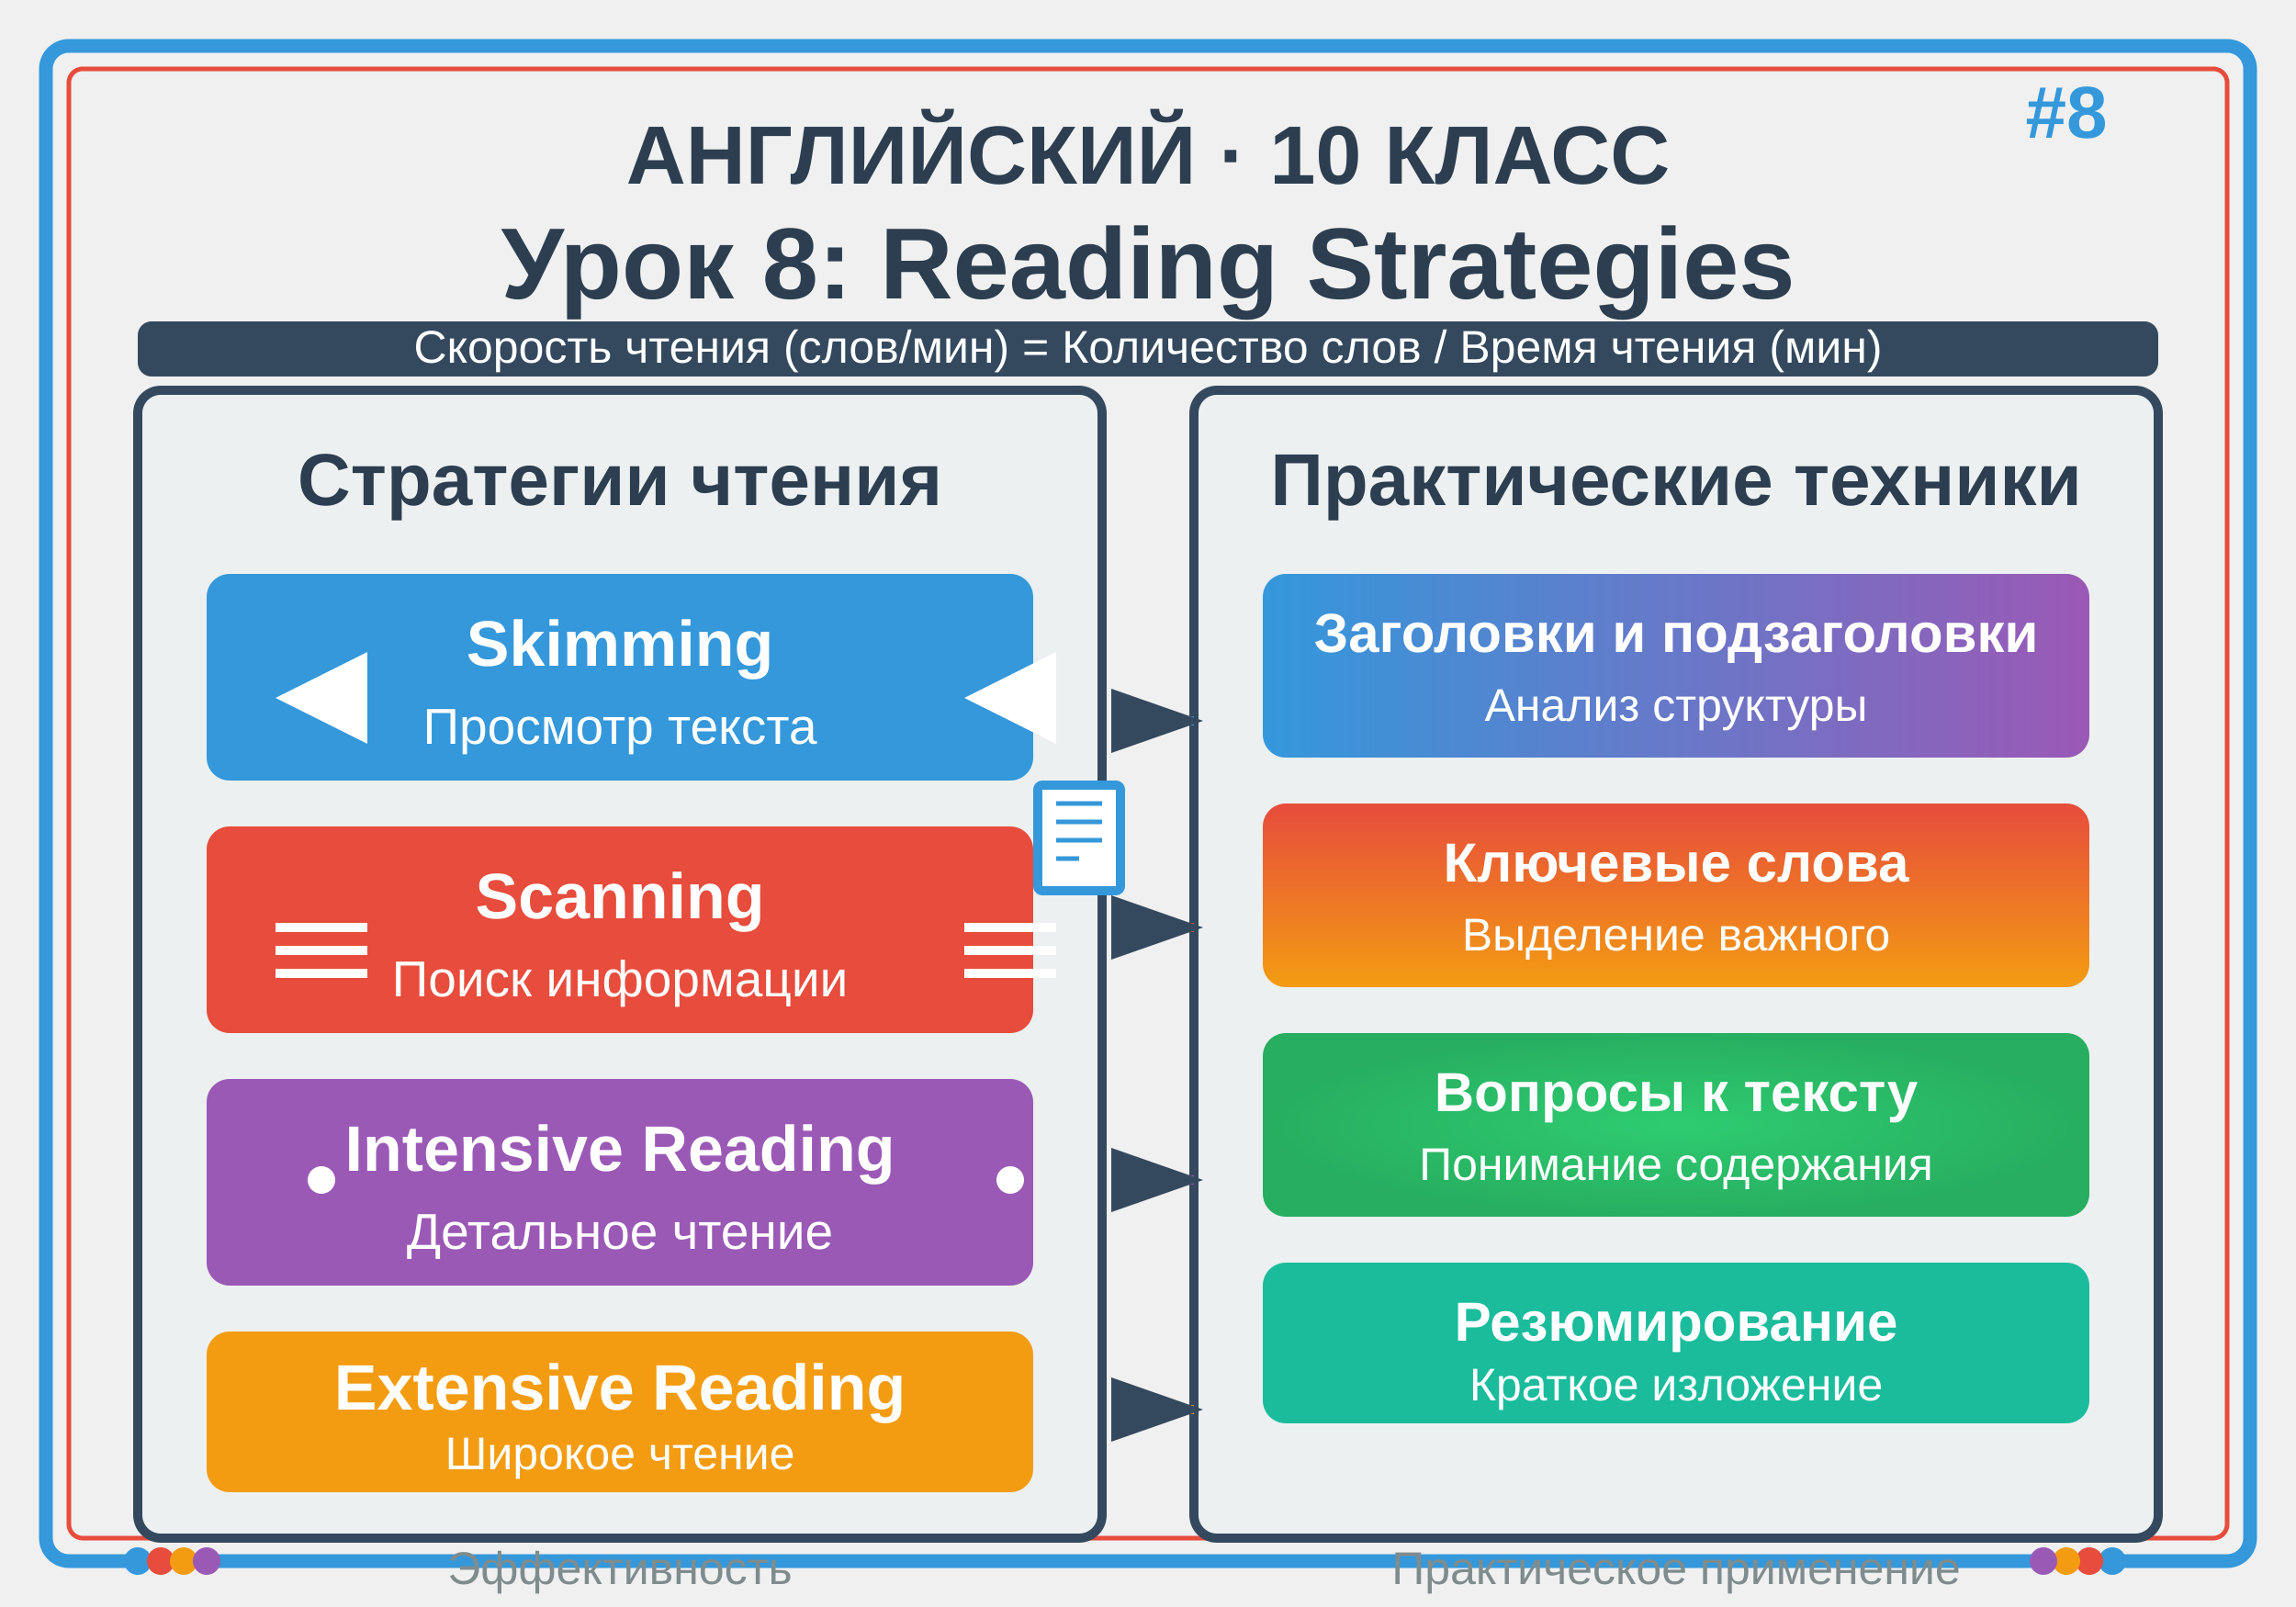
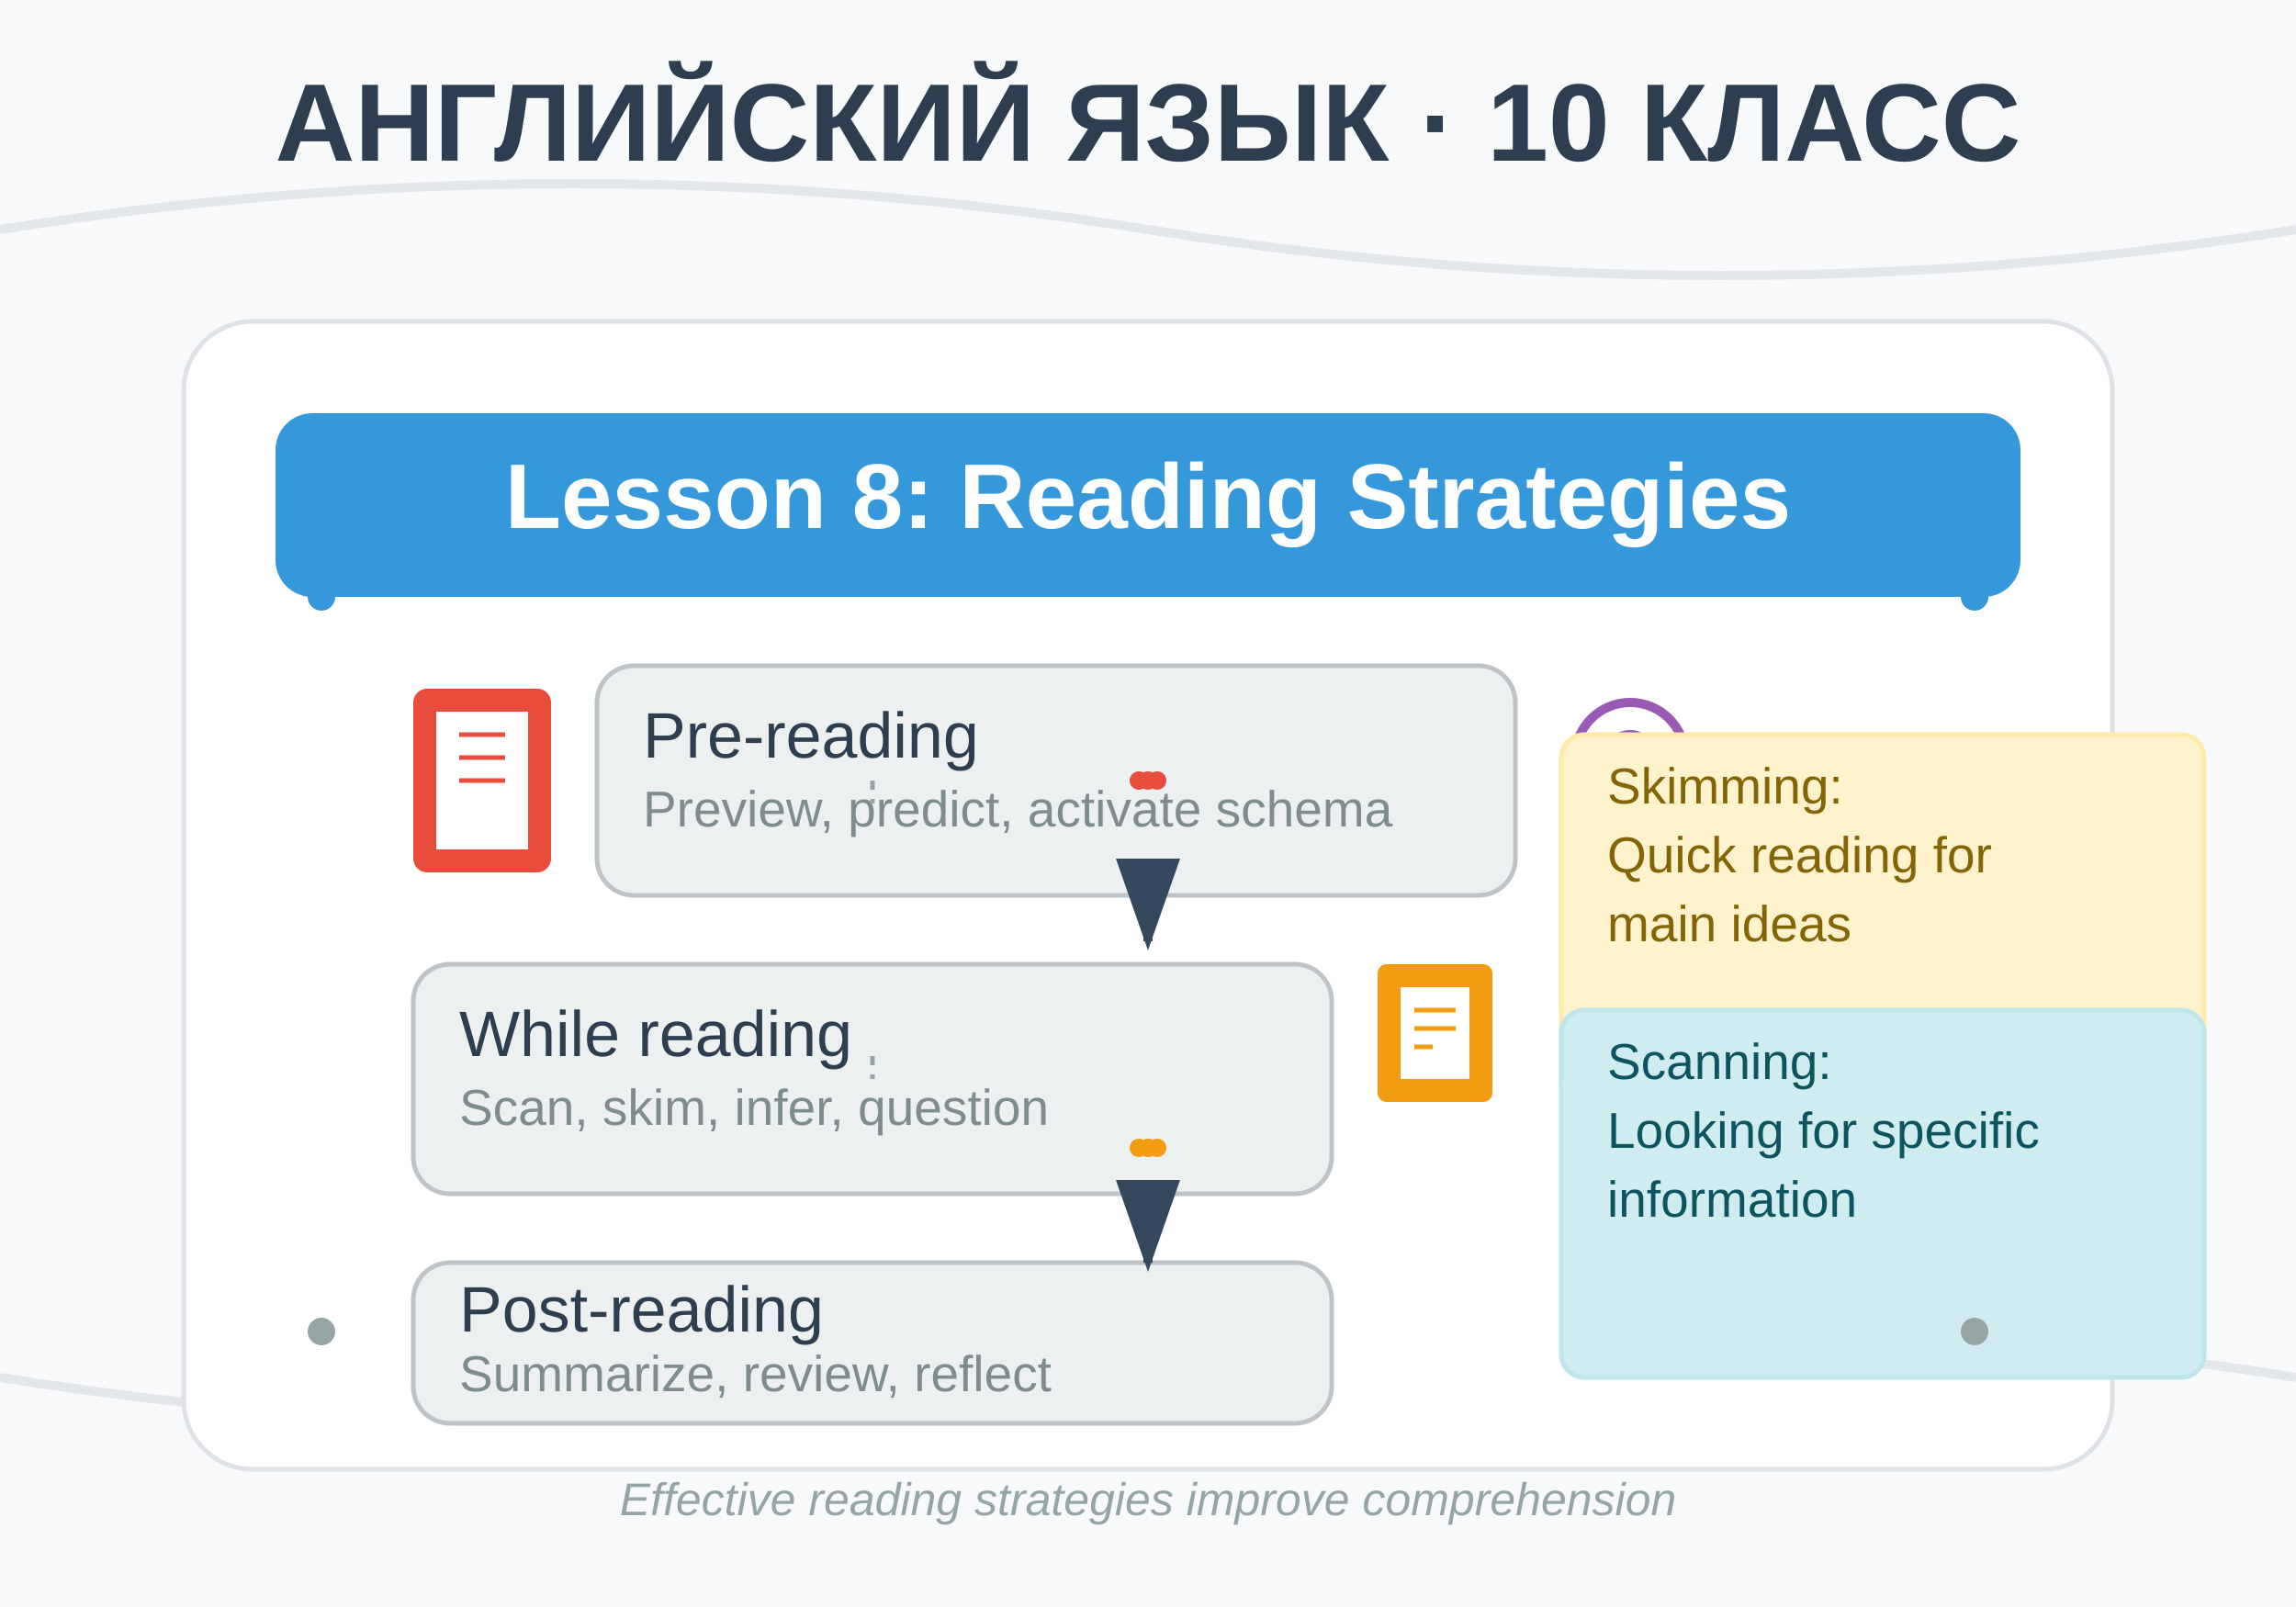
<svg xmlns="http://www.w3.org/2000/svg" viewBox="0 0 500 350">
-   <rect x="10" y="10" width="480" height="330" fill="none" stroke="#3498db" stroke-width="3" rx="5" />
-   <rect x="15" y="15" width="470" height="320" fill="none" stroke="#e74c3c" stroke-width="1" rx="3" />
-   <text x="250" y="40" text-anchor="middle" font-family="Arial, sans-serif" font-size="18" font-weight="bold" fill="#2c3e50">АНГЛИЙСКИЙ · 10 КЛАСС</text>
-   <text x="250" y="65" text-anchor="middle" font-family="Arial, sans-serif" font-size="22" font-weight="bold" fill="#2c3e50">Урок 8: Reading Strategies</text>
-   <text x="450" y="30" text-anchor="middle" font-family="Arial, sans-serif" font-size="16" font-weight="bold" fill="#3498db">#8</text>
-   <defs>
-     <linearGradient id="grad1" x1="0%" y1="0%" x2="100%" y2="0%">
-       <stop offset="0%" style="stop-color:#3498db;stop-opacity:1" />
-       <stop offset="100%" style="stop-color:#9b59b6;stop-opacity:1" />
-     </linearGradient>
-     <linearGradient id="grad2" x1="0%" y1="0%" x2="0%" y2="100%">
-       <stop offset="0%" style="stop-color:#e74c3c;stop-opacity:1" />
-       <stop offset="100%" style="stop-color:#f39c12;stop-opacity:1" />
-     </linearGradient>
-     <radialGradient id="grad3">
-       <stop offset="0%" style="stop-color:#2ecc71;stop-opacity:1" />
-       <stop offset="100%" style="stop-color:#27ae60;stop-opacity:1" />
-     </radialGradient>
-   </defs>
-   <rect x="30" y="85" width="210" height="250" fill="#ecf0f1" stroke="#34495e" stroke-width="2" rx="5" />
-   <text x="135" y="110" text-anchor="middle" font-family="Arial, sans-serif" font-size="16" font-weight="bold" fill="#2c3e50">Стратегии чтения</text>
-   <rect x="45" y="125" width="180" height="45" fill="#3498db" rx="5" />
-   <text x="135" y="145" text-anchor="middle" font-family="Arial, sans-serif" font-size="14" font-weight="bold" fill="white">Skimming</text>
-   <text x="135" y="162" text-anchor="middle" font-family="Arial, sans-serif" font-size="11" fill="white">Просмотр текста</text>
-   <path d="M60 152 L80 142 L80 162 Z" fill="white" />
-   <path d="M210 152 L230 142 L230 162 Z" fill="white" />
-   <rect x="45" y="180" width="180" height="45" fill="#e74c3c" rx="5" />
-   <text x="135" y="200" text-anchor="middle" font-family="Arial, sans-serif" font-size="14" font-weight="bold" fill="white">Scanning</text>
-   <text x="135" y="217" text-anchor="middle" font-family="Arial, sans-serif" font-size="11" fill="white">Поиск информации</text>
-   <line x1="60" y1="202" x2="80" y2="202" stroke="white" stroke-width="2" />
-   <line x1="60" y1="207" x2="80" y2="207" stroke="white" stroke-width="2" />
-   <line x1="60" y1="212" x2="80" y2="212" stroke="white" stroke-width="2" />
-   <line x1="210" y1="202" x2="230" y2="202" stroke="white" stroke-width="2" />
-   <line x1="210" y1="207" x2="230" y2="207" stroke="white" stroke-width="2" />
-   <line x1="210" y1="212" x2="230" y2="212" stroke="white" stroke-width="2" />
-   <rect x="45" y="235" width="180" height="45" fill="#9b59b6" rx="5" />
-   <text x="135" y="255" text-anchor="middle" font-family="Arial, sans-serif" font-size="14" font-weight="bold" fill="white">Intensive Reading</text>
-   <text x="135" y="272" text-anchor="middle" font-family="Arial, sans-serif" font-size="11" fill="white">Детальное чтение</text>
-   <circle cx="70" cy="257" r="3" fill="white" />
-   <circle cx="220" cy="257" r="3" fill="white" />
-   <rect x="45" y="290" width="180" height="35" fill="#f39c12" rx="5" />
-   <text x="135" y="307" text-anchor="middle" font-family="Arial, sans-serif" font-size="14" font-weight="bold" fill="white">Extensive Reading</text>
-   <text x="135" y="320" text-anchor="middle" font-family="Arial, sans-serif" font-size="10" fill="white">Широкое чтение</text>
-   <rect x="260" y="85" width="210" height="250" fill="#ecf0f1" stroke="#34495e" stroke-width="2" rx="5" />
-   <text x="365" y="110" text-anchor="middle" font-family="Arial, sans-serif" font-size="16" font-weight="bold" fill="#2c3e50">Практические техники</text>
-   <rect x="275" y="125" width="180" height="40" fill="url(#grad1)" rx="5" />
-   <text x="365" y="142" text-anchor="middle" font-family="Arial, sans-serif" font-size="12" font-weight="bold" fill="white">Заголовки и подзаголовки</text>
-   <text x="365" y="157" text-anchor="middle" font-family="Arial, sans-serif" font-size="10" fill="white">Анализ структуры</text>
-   <rect x="275" y="175" width="180" height="40" fill="url(#grad2)" rx="5" />
-   <text x="365" y="192" text-anchor="middle" font-family="Arial, sans-serif" font-size="12" font-weight="bold" fill="white">Ключевые слова</text>
-   <text x="365" y="207" text-anchor="middle" font-family="Arial, sans-serif" font-size="10" fill="white">Выделение важного</text>
-   <rect x="275" y="225" width="180" height="40" fill="url(#grad3)" rx="5" />
-   <text x="365" y="242" text-anchor="middle" font-family="Arial, sans-serif" font-size="12" font-weight="bold" fill="white">Вопросы к тексту</text>
-   <text x="365" y="257" text-anchor="middle" font-family="Arial, sans-serif" font-size="10" fill="white">Понимание содержания</text>
-   <rect x="275" y="275" width="180" height="35" fill="#1abc9c" rx="5" />
-   <text x="365" y="292" text-anchor="middle" font-family="Arial, sans-serif" font-size="12" font-weight="bold" fill="white">Резюмирование</text>
-   <text x="365" y="305" text-anchor="middle" font-family="Arial, sans-serif" font-size="10" fill="white">Краткое изложение</text>
-   <path d="M245 157 L260 157" stroke="#3498db" stroke-width="2" marker-end="url(#arrowhead)" />
-   <path d="M245 202 L260 202" stroke="#e74c3c" stroke-width="2" marker-end="url(#arrowhead)" />
-   <path d="M245 257 L260 257" stroke="#9b59b6" stroke-width="2" marker-end="url(#arrowhead)" />
-   <path d="M245 307 L260 307" stroke="#f39c12" stroke-width="2" marker-end="url(#arrowhead)" />
+   <rect width="500" height="350" fill="#f8f9fa" />
+   <path d="M0 50 Q125 30 250 50 T500 50" stroke="#e3e6ea" stroke-width="2" fill="none" />
+   <path d="M0 300 Q125 320 250 300 T500 300" stroke="#e3e6ea" stroke-width="2" fill="none" />
+   <text x="250" y="35" text-anchor="middle" font-family="Arial, sans-serif" font-size="24" font-weight="bold" fill="#2c3e50">
+     АНГЛИЙСКИЙ ЯЗЫК · 10 КЛАСС
+   </text>
+   <rect x="40" y="70" width="420" height="250" rx="15" fill="white" stroke="#dee2e6" stroke-width="1" />
+   <rect x="60" y="90" width="380" height="40" rx="8" fill="#3498db" />
+   <text x="250" y="115" text-anchor="middle" font-family="Arial, sans-serif" font-size="20" font-weight="600" fill="white">
+     Lesson 8: Reading Strategies
+   </text>
+   <g transform="translate(90, 150)">
+     <rect width="30" height="40" rx="3" fill="#e74c3c" />
+     <rect x="5" y="5" width="20" height="30" fill="white" />
+     <line x1="10" y1="10" x2="20" y2="10" stroke="#e74c3c" stroke-width="1" />
+     <line x1="10" y1="15" x2="20" y2="15" stroke="#e74c3c" stroke-width="1" />
+     <line x1="10" y1="20" x2="20" y2="20" stroke="#e74c3c" stroke-width="1" />
+   </g>
+   <g transform="translate(130, 145)">
+     <rect width="200" height="50" rx="8" fill="#ecf0f1" stroke="#bdc3c7" stroke-width="1" />
+     <text x="10" y="20" font-family="Arial, sans-serif" font-size="14" font-weight="500" fill="#2c3e50">
+       Pre-reading
+     </text>
+     <text x="10" y="35" font-family="Arial, sans-serif" font-size="11" fill="#7f8c8d">
+       Preview, predict, activate schema
+     </text>
+   </g>
+   <g transform="translate(340, 150)">
+     <circle cx="15" cy="15" r="12" fill="none" stroke="#9b59b6" stroke-width="2" />
+     <line x1="24" y1="24" x2="30" y2="30" stroke="#9b59b6" stroke-width="2" stroke-linecap="round" />
+     <circle cx="15" cy="15" r="6" fill="#9b59b6" />
+   </g>
+   <g transform="translate(90, 210)">
+     <rect width="200" height="50" rx="8" fill="#ecf0f1" stroke="#bdc3c7" stroke-width="1" />
+     <text x="10" y="20" font-family="Arial, sans-serif" font-size="14" font-weight="500" fill="#2c3e50">
+       While reading
+     </text>
+     <text x="10" y="35" font-family="Arial, sans-serif" font-size="11" fill="#7f8c8d">
+       Scan, skim, infer, question
+     </text>
+   </g>
+   <g transform="translate(300, 210)">
+     <rect width="25" height="30" rx="2" fill="#f39c12" />
+     <rect x="5" y="5" width="15" height="20" fill="white" />
+     <line x1="8" y1="10" x2="17" y2="10" stroke="#f39c12" stroke-width="1" />
+     <line x1="8" y1="14" x2="17" y2="14" stroke="#f39c12" stroke-width="1" />
+     <line x1="8" y1="18" x2="12" y2="18" stroke="#f39c12" stroke-width="1" />
+   </g>
+   <g transform="translate(90, 275)">
+     <rect width="200" height="35" rx="8" fill="#ecf0f1" stroke="#bdc3c7" stroke-width="1" />
+     <text x="10" y="15" font-family="Arial, sans-serif" font-size="14" font-weight="500" fill="#2c3e50">
+       Post-reading
+     </text>
+     <text x="10" y="28" font-family="Arial, sans-serif" font-size="11" fill="#7f8c8d">
+       Summarize, review, reflect
+     </text>
+   </g>
+   <path d="M250 195 L250 205" stroke="#34495e" stroke-width="2" marker-end="url(#arrowhead)" />
+   <path d="M250 265 L250 275" stroke="#34495e" stroke-width="2" marker-end="url(#arrowhead)" />
+   <path d="M190 170 L190 175" stroke="#95a5a6" stroke-width="1" stroke-dasharray="2,2" />
+   <path d="M190 230 L190 235" stroke="#95a5a6" stroke-width="1" stroke-dasharray="2,2" />
+   <g transform="translate(340, 160)">
+     <rect width="140" height="80" rx="5" fill="#fff3cd" stroke="#ffeaa7" stroke-width="1" />
+     <text x="10" y="15" font-family="Arial, sans-serif" font-size="11" font-weight="500" fill="#856404">
+       <tspan x="10" dy="0">Skimming:</tspan>
+       <tspan x="10" dy="15">Quick reading for</tspan>
+       <tspan x="10" dy="15">main ideas</tspan>
+     </text>
+   </g>
+   <g transform="translate(340, 220)">
+     <rect width="140" height="80" rx="5" fill="#d1ecf1" stroke="#bee5eb" stroke-width="1" />
+     <text x="10" y="15" font-family="Arial, sans-serif" font-size="11" font-weight="500" fill="#0c5460">
+       <tspan x="10" dy="0">Scanning:</tspan>
+       <tspan x="10" dy="15">Looking for specific</tspan>
+       <tspan x="10" dy="15">information</tspan>
+     </text>
+   </g>
+   <circle cx="70" cy="130" r="3" fill="#3498db" />
+   <circle cx="430" cy="130" r="3" fill="#3498db" />
+   <circle cx="70" cy="290" r="3" fill="#95a5a6" />
+   <circle cx="430" cy="290" r="3" fill="#95a5a6" />
+   <g transform="translate(250, 170)">
+     <circle cx="-2" cy="0" r="2" fill="#e74c3c" />
+     <circle cx="0" cy="0" r="2" fill="#e74c3c" />
+     <circle cx="2" cy="0" r="2" fill="#e74c3c" />
+   </g>
+   <g transform="translate(250, 250)">
+     <circle cx="-2" cy="0" r="2" fill="#f39c12" />
+     <circle cx="0" cy="0" r="2" fill="#f39c12" />
+     <circle cx="2" cy="0" r="2" fill="#f39c12" />
+   </g>
  <defs>
    <marker id="arrowhead" markerWidth="10" markerHeight="7" refX="9" refY="3.5" orient="auto">
      <polygon points="0 0, 10 3.5, 0 7" fill="#34495e" />
    </marker>
  </defs>
-   <rect x="225" y="170" width="20" height="25" fill="#3498db" rx="2" />
-   <rect x="227" y="172" width="16" height="21" fill="white" />
-   <line x1="230" y1="175" x2="240" y2="175" stroke="#3498db" stroke-width="1" />
-   <line x1="230" y1="179" x2="240" y2="179" stroke="#3498db" stroke-width="1" />
-   <line x1="230" y1="183" x2="240" y2="183" stroke="#3498db" stroke-width="1" />
-   <line x1="230" y1="187" x2="235" y2="187" stroke="#3498db" stroke-width="1" />
-   <rect x="30" y="70" width="440" height="12" fill="#34495e" rx="3" />
-   <text x="250" y="79" text-anchor="middle" font-family="Arial, sans-serif" font-size="10" fill="white">Скорость чтения (слов/мин) = Количество слов / Время чтения (мин)</text>
-   <text x="135" y="345" text-anchor="middle" font-family="Arial, sans-serif" font-size="10" fill="#7f8c8d">Эффективность</text>
-   <text x="365" y="345" text-anchor="middle" font-family="Arial, sans-serif" font-size="10" fill="#7f8c8d">Практическое применение</text>
-   <circle cx="30" cy="340" r="3" fill="#3498db" />
-   <circle cx="35" cy="340" r="3" fill="#e74c3c" />
-   <circle cx="40" cy="340" r="3" fill="#f39c12" />
-   <circle cx="45" cy="340" r="3" fill="#9b59b6" />
-   <circle cx="460" cy="340" r="3" fill="#3498db" />
-   <circle cx="455" cy="340" r="3" fill="#e74c3c" />
-   <circle cx="450" cy="340" r="3" fill="#f39c12" />
-   <circle cx="445" cy="340" r="3" fill="#9b59b6" />
+   <text x="250" y="330" text-anchor="middle" font-family="Arial, sans-serif" font-size="10" fill="#95a5a6" font-style="italic">
+     Effective reading strategies improve comprehension
+   </text>
</svg>
